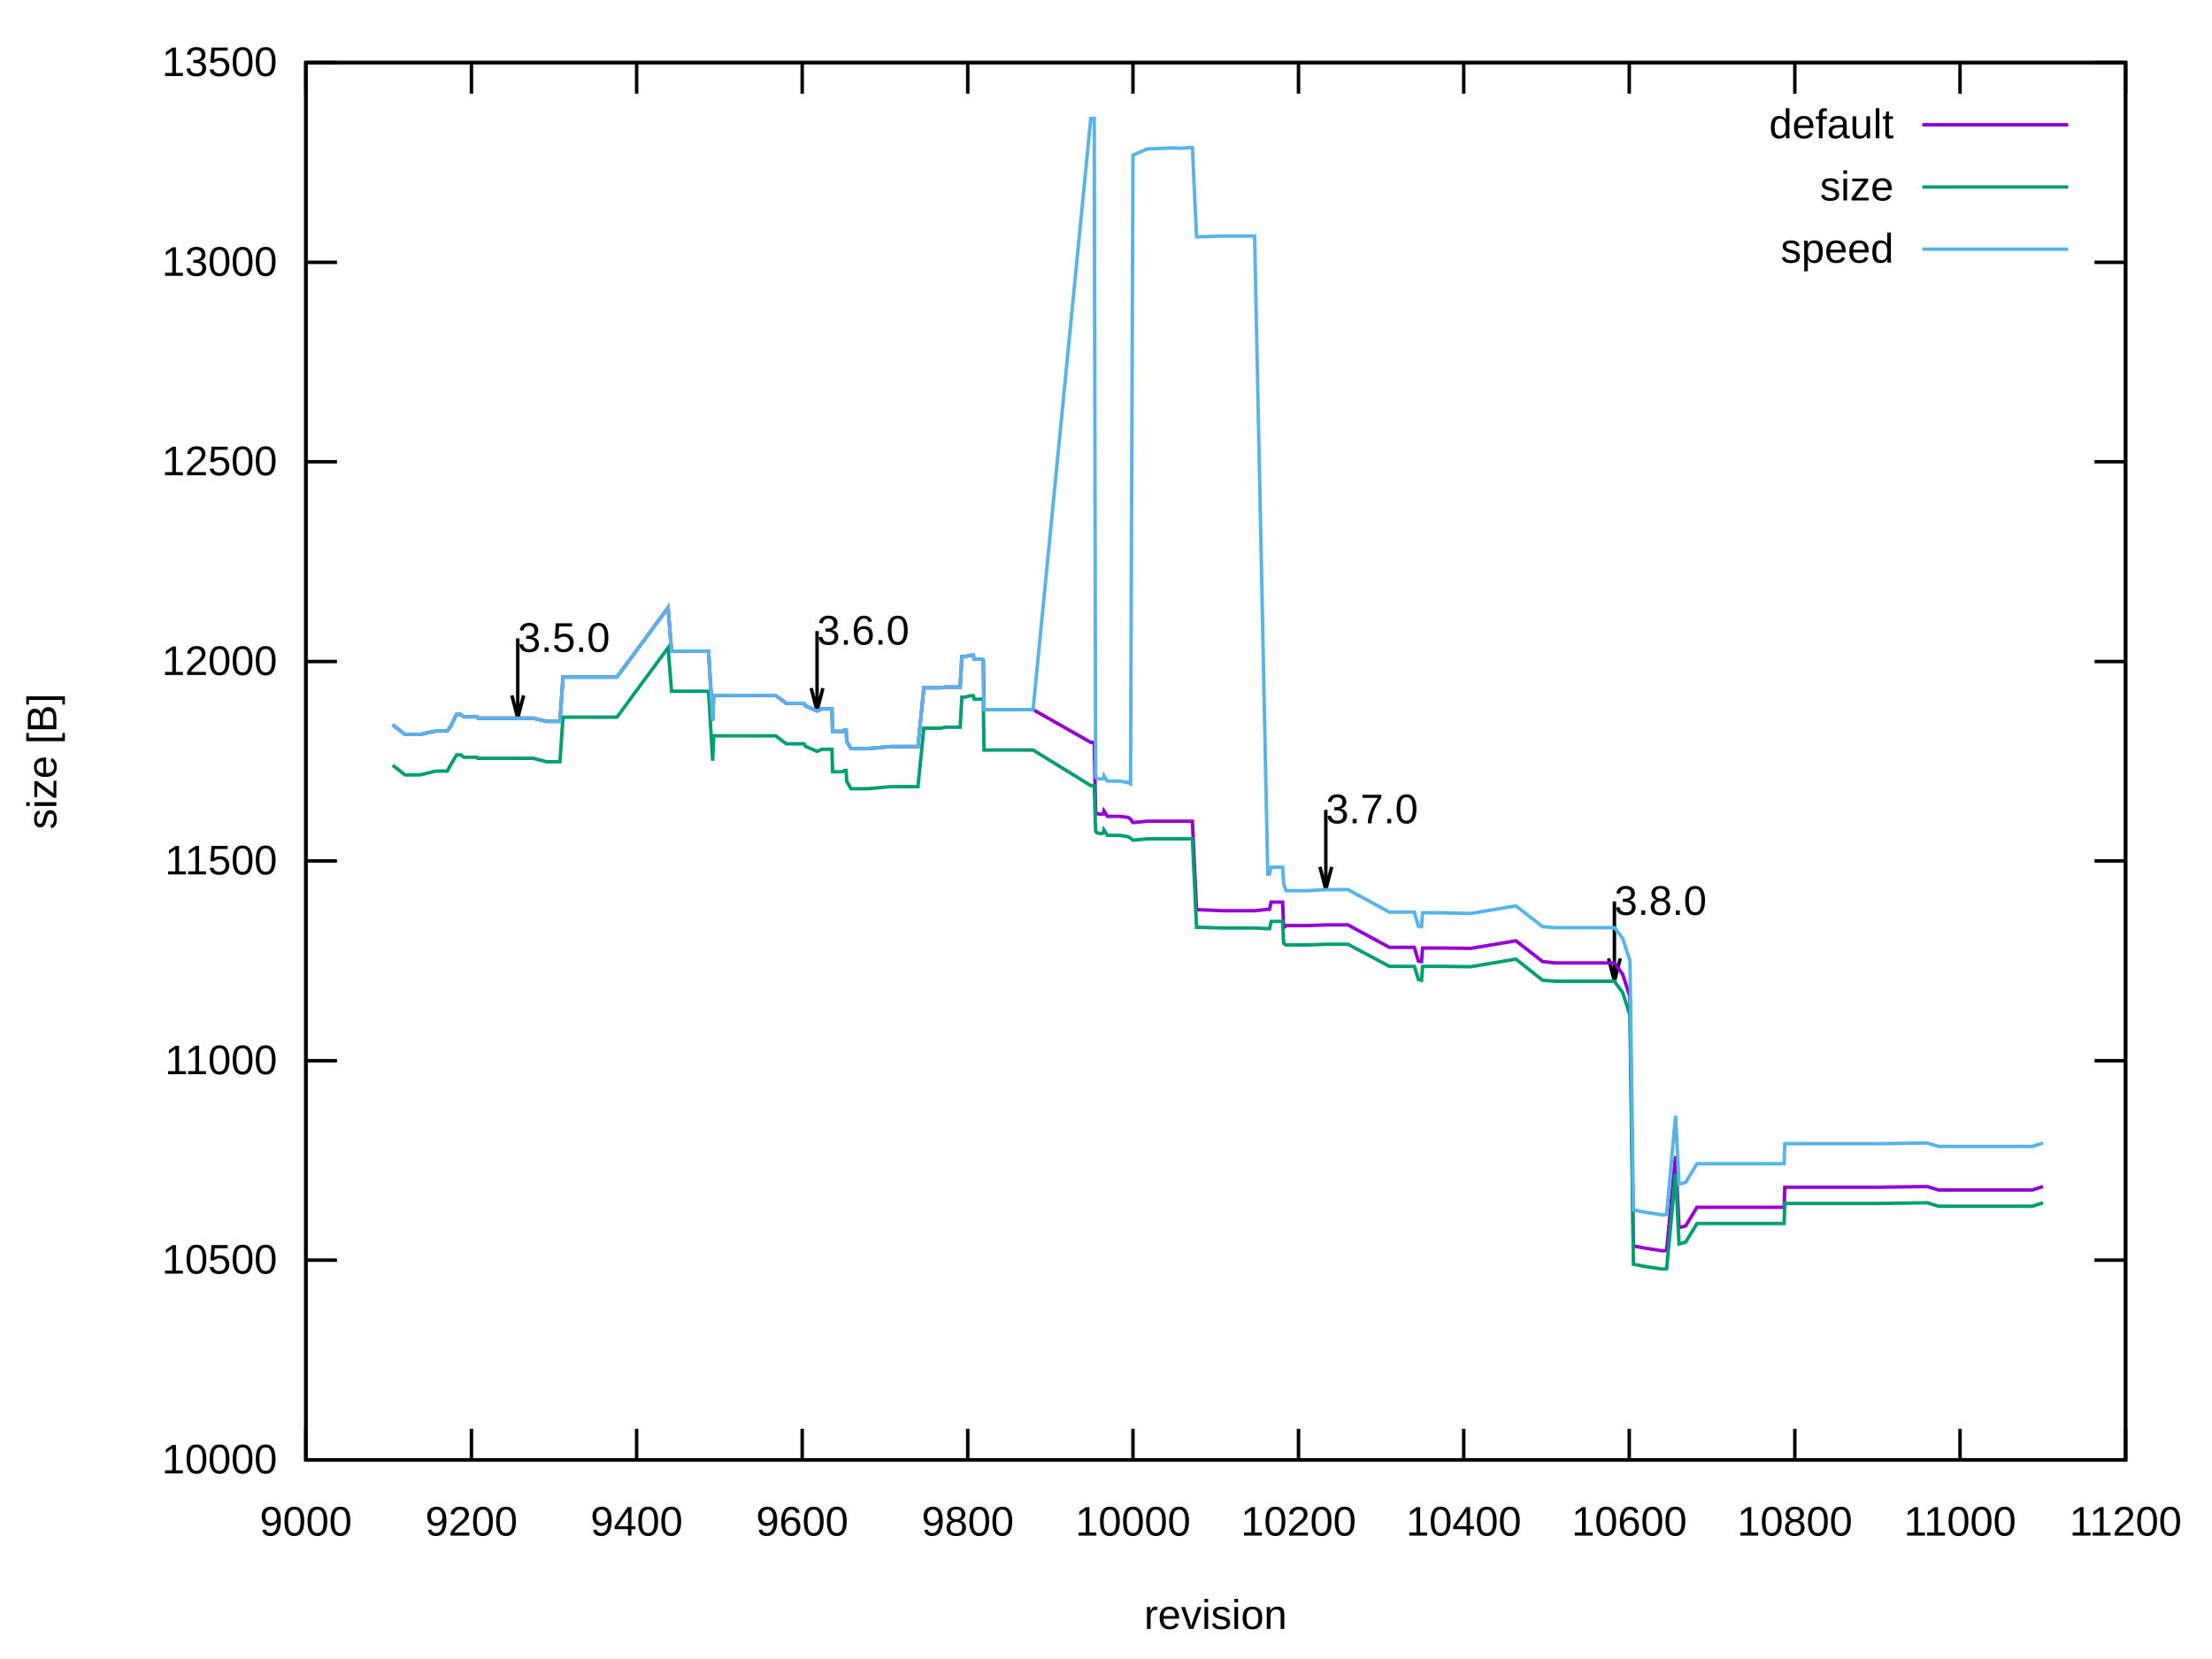
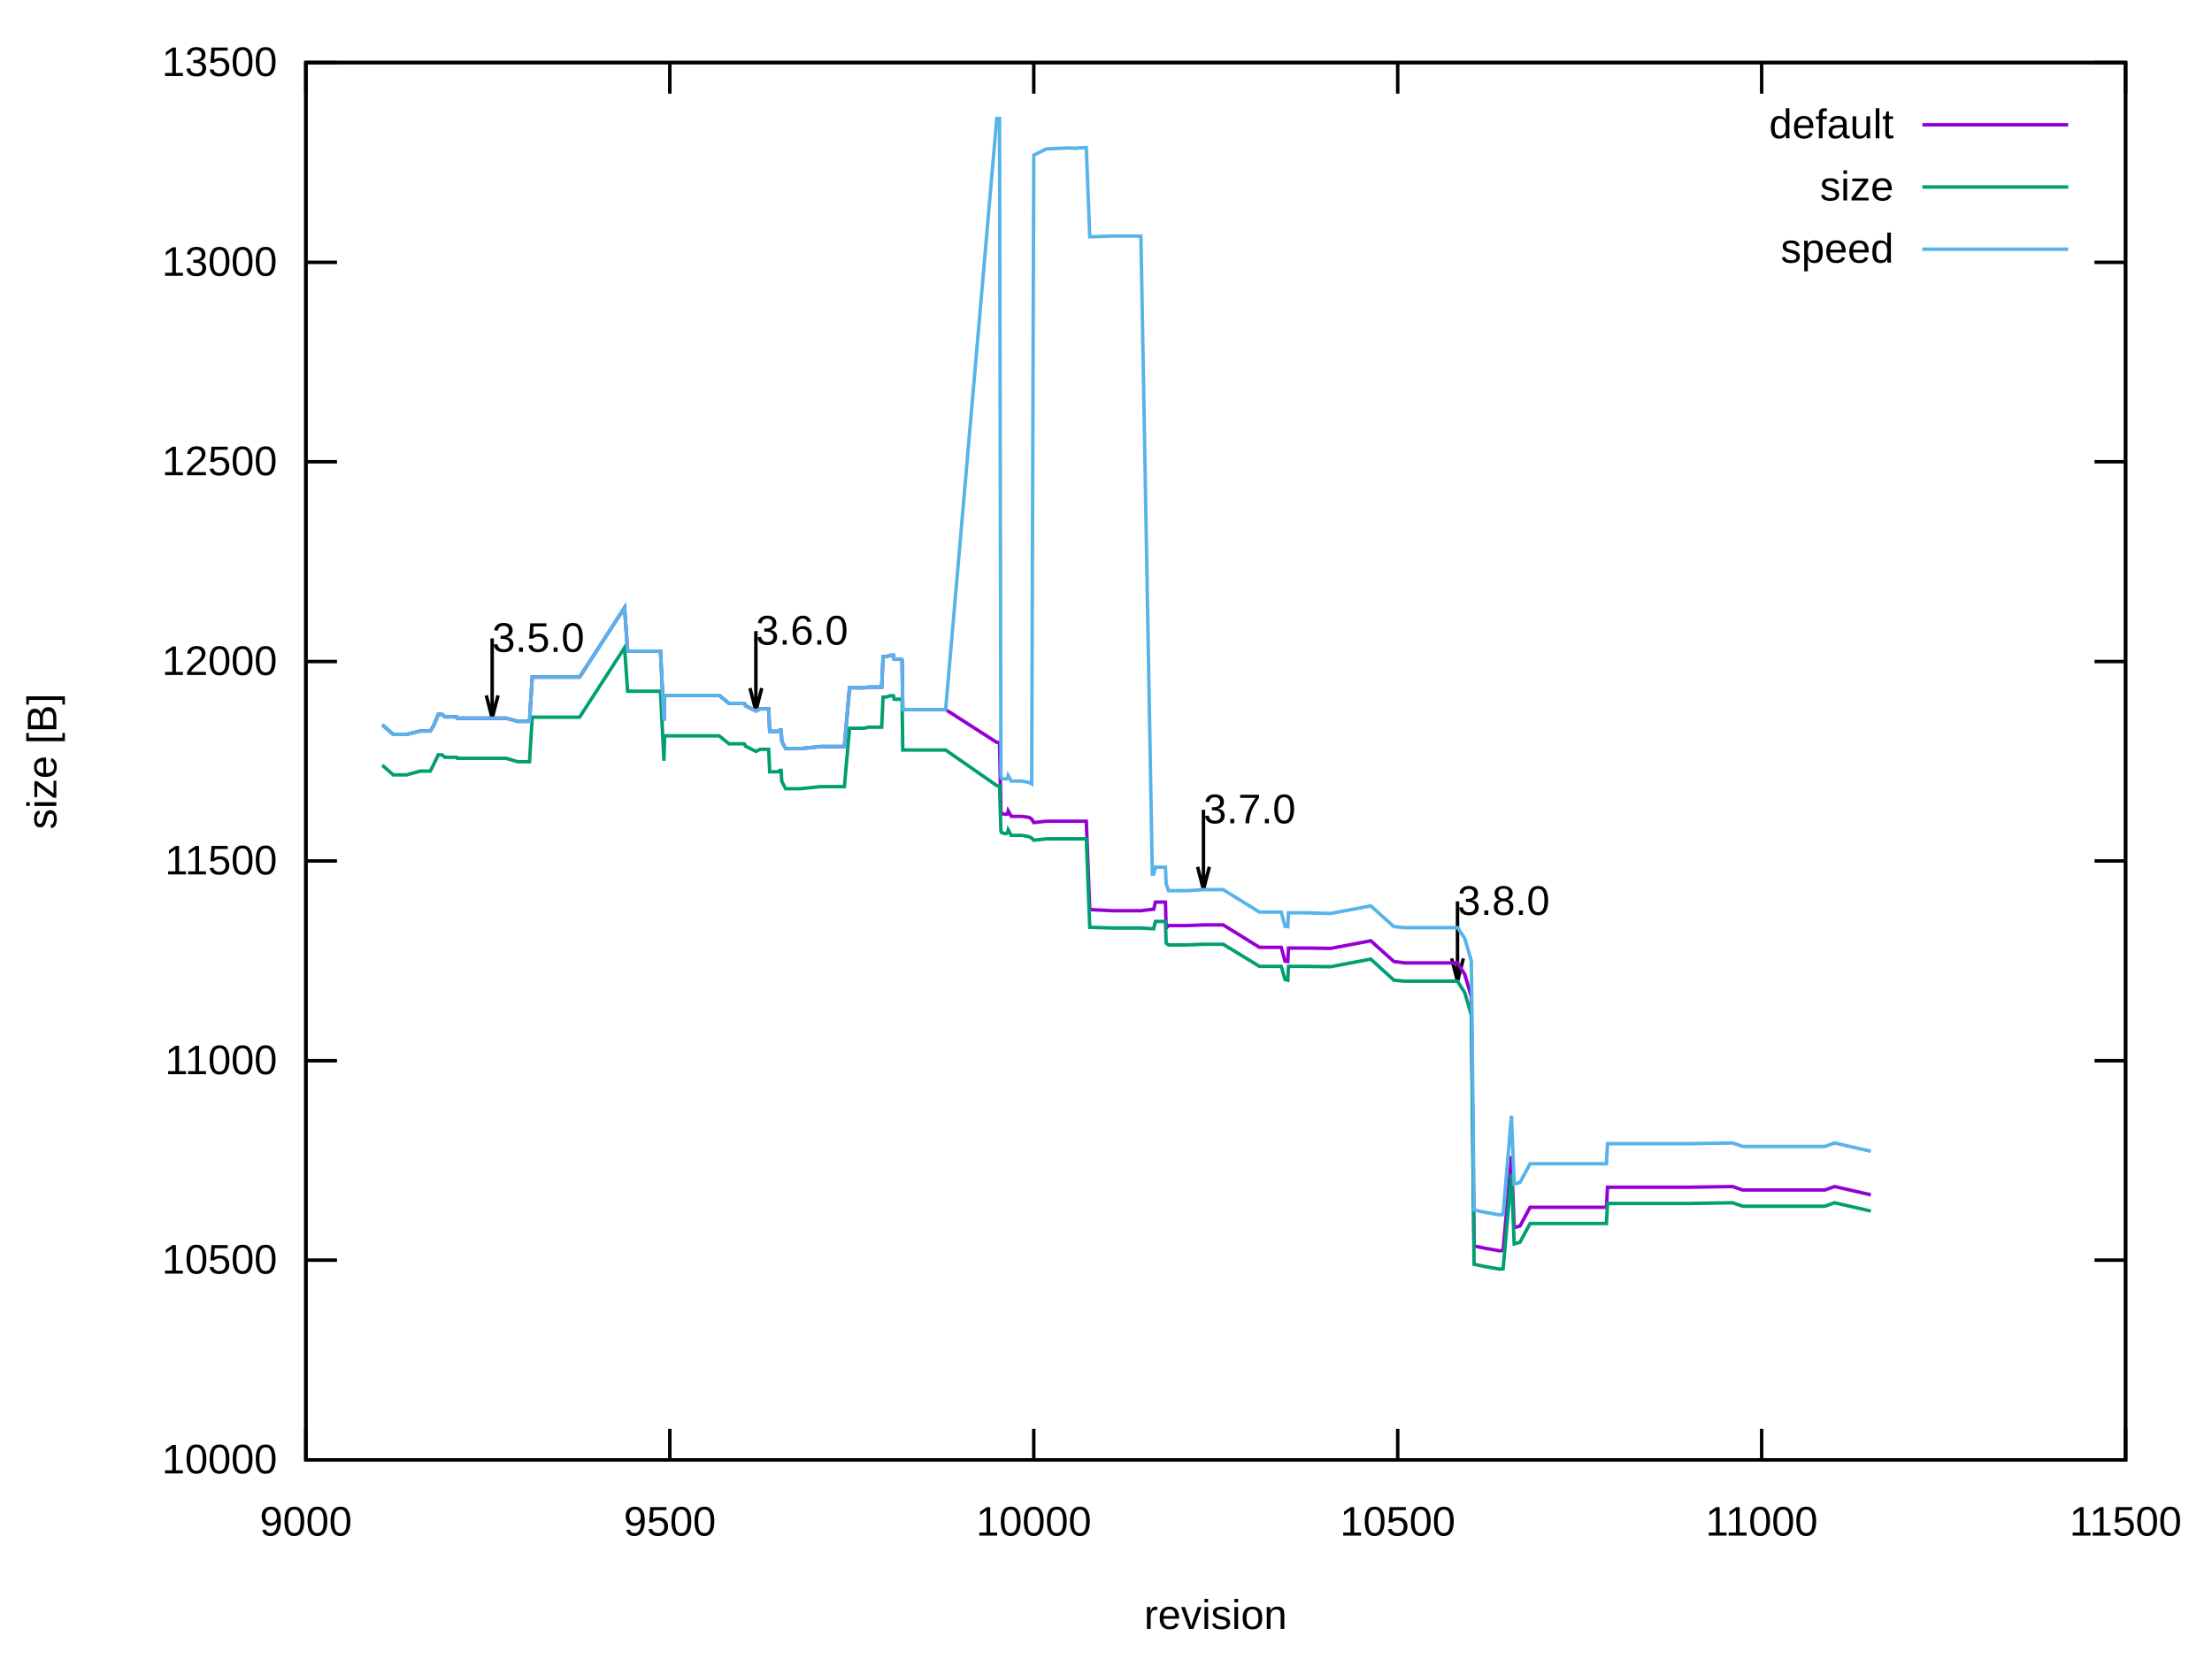
<svg xmlns="http://www.w3.org/2000/svg" xmlns:xlink="http://www.w3.org/1999/xlink" width="640" height="480" viewBox="0 0 640 480">
  <g id="gnuplot_canvas">
    <rect x="0" y="0" width="640" height="480" fill="none" />
    <defs>
      <circle id="gpDot" r="0.5" stroke-width="0.5" stroke="currentColor" />
      <path id="gpPt0" stroke-width="0.222" stroke="currentColor" d="M-1,0 h2 M0,-1 v2" />
      <path id="gpPt1" stroke-width="0.222" stroke="currentColor" d="M-1,-1 L1,1 M1,-1 L-1,1" />
      <path id="gpPt2" stroke-width="0.222" stroke="currentColor" d="M-1,0 L1,0 M0,-1 L0,1 M-1,-1 L1,1 M-1,1 L1,-1" />
      <rect id="gpPt3" stroke-width="0.222" stroke="currentColor" x="-1" y="-1" width="2" height="2" />
      <rect id="gpPt4" stroke-width="0.222" stroke="currentColor" fill="currentColor" x="-1" y="-1" width="2" height="2" />
      <circle id="gpPt5" stroke-width="0.222" stroke="currentColor" cx="0" cy="0" r="1" />
      <use xlink:href="#gpPt5" id="gpPt6" fill="currentColor" stroke="none" />
      <path id="gpPt7" stroke-width="0.222" stroke="currentColor" d="M0,-1.33 L-1.33,0.67 L1.33,0.67 z" />
      <use xlink:href="#gpPt7" id="gpPt8" fill="currentColor" stroke="none" />
      <use xlink:href="#gpPt7" id="gpPt9" stroke="currentColor" transform="rotate(180)" />
      <use xlink:href="#gpPt9" id="gpPt10" fill="currentColor" stroke="none" />
      <use xlink:href="#gpPt3" id="gpPt11" stroke="currentColor" transform="rotate(45)" />
      <use xlink:href="#gpPt11" id="gpPt12" fill="currentColor" stroke="none" />
      <path id="gpPt13" stroke-width="0.222" stroke="currentColor" d="M0,1.330 L1.265,0.411 L0.782,-1.067 L-0.782,-1.076 L-1.265,0.411 z" />
      <use xlink:href="#gpPt13" id="gpPt14" fill="currentColor" stroke="none" />
      <filter id="textbox" filterUnits="objectBoundingBox" x="0" y="0" height="1" width="1">
        <feFlood flood-color="white" flood-opacity="1" result="bgnd" />
        <feComposite in="SourceGraphic" in2="bgnd" operator="atop" />
      </filter>
      <filter id="greybox" filterUnits="objectBoundingBox" x="0" y="0" height="1" width="1">
        <feFlood flood-color="lightgrey" flood-opacity="1" result="grey" />
        <feComposite in="SourceGraphic" in2="grey" operator="atop" />
      </filter>
    </defs>
    <g fill="none" color="white" stroke="currentColor" stroke-width="1.00" stroke-linecap="butt" stroke-linejoin="miter">
</g>
    <g fill="none" color="black" stroke="currentColor" stroke-width="1.00" stroke-linecap="butt" stroke-linejoin="miter">
      <path stroke="black" d="M88.5,422.4 L97.5,422.4 M615.0,422.4 L606.0,422.4  " />
      <g transform="translate(80.2,426.3)" stroke="none" fill="black" font-family="Arial" font-size="12.00" text-anchor="end">
        <text>
          <tspan font-family="Arial"> 10000</tspan>
        </text>
      </g>
    </g>
    <g fill="none" color="black" stroke="currentColor" stroke-width="1.00" stroke-linecap="butt" stroke-linejoin="miter">
      <path stroke="black" d="M88.5,364.6 L97.5,364.6 M615.0,364.6 L606.0,364.6  " />
      <g transform="translate(80.2,368.5)" stroke="none" fill="black" font-family="Arial" font-size="12.00" text-anchor="end">
        <text>
          <tspan font-family="Arial"> 10500</tspan>
        </text>
      </g>
    </g>
    <g fill="none" color="black" stroke="currentColor" stroke-width="1.00" stroke-linecap="butt" stroke-linejoin="miter">
      <path stroke="black" d="M88.5,306.9 L97.5,306.9 M615.0,306.9 L606.0,306.9  " />
      <g transform="translate(80.2,310.8)" stroke="none" fill="black" font-family="Arial" font-size="12.00" text-anchor="end">
        <text>
          <tspan font-family="Arial"> 11000</tspan>
        </text>
      </g>
    </g>
    <g fill="none" color="black" stroke="currentColor" stroke-width="1.00" stroke-linecap="butt" stroke-linejoin="miter">
      <path stroke="black" d="M88.5,249.1 L97.5,249.1 M615.0,249.1 L606.0,249.1  " />
      <g transform="translate(80.2,253.0)" stroke="none" fill="black" font-family="Arial" font-size="12.00" text-anchor="end">
        <text>
          <tspan font-family="Arial"> 11500</tspan>
        </text>
      </g>
    </g>
    <g fill="none" color="black" stroke="currentColor" stroke-width="1.00" stroke-linecap="butt" stroke-linejoin="miter">
      <path stroke="black" d="M88.5,191.4 L97.5,191.4 M615.0,191.4 L606.0,191.4  " />
      <g transform="translate(80.2,195.3)" stroke="none" fill="black" font-family="Arial" font-size="12.00" text-anchor="end">
        <text>
          <tspan font-family="Arial"> 12000</tspan>
        </text>
      </g>
    </g>
    <g fill="none" color="black" stroke="currentColor" stroke-width="1.00" stroke-linecap="butt" stroke-linejoin="miter">
      <path stroke="black" d="M88.5,133.6 L97.5,133.6 M615.0,133.6 L606.0,133.6  " />
      <g transform="translate(80.2,137.5)" stroke="none" fill="black" font-family="Arial" font-size="12.00" text-anchor="end">
        <text>
          <tspan font-family="Arial"> 12500</tspan>
        </text>
      </g>
    </g>
    <g fill="none" color="black" stroke="currentColor" stroke-width="1.00" stroke-linecap="butt" stroke-linejoin="miter">
      <path stroke="black" d="M88.5,75.9 L97.5,75.9 M615.0,75.9 L606.0,75.9  " />
      <g transform="translate(80.2,79.8)" stroke="none" fill="black" font-family="Arial" font-size="12.00" text-anchor="end">
        <text>
          <tspan font-family="Arial"> 13000</tspan>
        </text>
      </g>
    </g>
    <g fill="none" color="black" stroke="currentColor" stroke-width="1.00" stroke-linecap="butt" stroke-linejoin="miter">
      <path stroke="black" d="M88.5,18.1 L97.5,18.1 M615.0,18.1 L606.0,18.1  " />
      <g transform="translate(80.2,22.0)" stroke="none" fill="black" font-family="Arial" font-size="12.00" text-anchor="end">
        <text>
          <tspan font-family="Arial"> 13500</tspan>
        </text>
      </g>
    </g>
    <g fill="none" color="black" stroke="currentColor" stroke-width="1.00" stroke-linecap="butt" stroke-linejoin="miter">
      <path stroke="black" d="M88.5,422.4 L88.5,413.4 M88.5,18.1 L88.5,27.1  " />
      <g transform="translate(88.5,444.3)" stroke="none" fill="black" font-family="Arial" font-size="12.00" text-anchor="middle">
        <text>
          <tspan font-family="Arial"> 9000</tspan>
        </text>
      </g>
    </g>
    <g fill="none" color="black" stroke="currentColor" stroke-width="1.00" stroke-linecap="butt" stroke-linejoin="miter">
-       <path stroke="black" d="M136.4,422.4 L136.4,413.4 M136.4,18.1 L136.4,27.1  " />
-       <g transform="translate(136.4,444.3)" stroke="none" fill="black" font-family="Arial" font-size="12.00" text-anchor="middle">
-         <text>
-           <tspan font-family="Arial"> 9200</tspan>
-         </text>
-       </g>
-     </g>
-     <g fill="none" color="black" stroke="currentColor" stroke-width="1.00" stroke-linecap="butt" stroke-linejoin="miter">
-       <path stroke="black" d="M184.2,422.4 L184.2,413.4 M184.2,18.1 L184.2,27.1  " />
-       <g transform="translate(184.2,444.3)" stroke="none" fill="black" font-family="Arial" font-size="12.00" text-anchor="middle">
-         <text>
-           <tspan font-family="Arial"> 9400</tspan>
-         </text>
-       </g>
-     </g>
-     <g fill="none" color="black" stroke="currentColor" stroke-width="1.00" stroke-linecap="butt" stroke-linejoin="miter">
-       <path stroke="black" d="M232.1,422.4 L232.1,413.4 M232.1,18.1 L232.1,27.1  " />
-       <g transform="translate(232.1,444.3)" stroke="none" fill="black" font-family="Arial" font-size="12.00" text-anchor="middle">
-         <text>
-           <tspan font-family="Arial"> 9600</tspan>
-         </text>
-       </g>
-     </g>
-     <g fill="none" color="black" stroke="currentColor" stroke-width="1.00" stroke-linecap="butt" stroke-linejoin="miter">
-       <path stroke="black" d="M280.0,422.4 L280.0,413.4 M280.0,18.1 L280.0,27.1  " />
-       <g transform="translate(280.0,444.3)" stroke="none" fill="black" font-family="Arial" font-size="12.00" text-anchor="middle">
-         <text>
-           <tspan font-family="Arial"> 9800</tspan>
-         </text>
-       </g>
-     </g>
-     <g fill="none" color="black" stroke="currentColor" stroke-width="1.00" stroke-linecap="butt" stroke-linejoin="miter">
-       <path stroke="black" d="M327.8,422.4 L327.8,413.4 M327.8,18.1 L327.8,27.1  " />
-       <g transform="translate(327.8,444.3)" stroke="none" fill="black" font-family="Arial" font-size="12.00" text-anchor="middle">
+       <path stroke="black" d="M193.8,422.4 L193.8,413.4 M193.8,18.1 L193.8,27.1  " />
+       <g transform="translate(193.8,444.3)" stroke="none" fill="black" font-family="Arial" font-size="12.00" text-anchor="middle">
+         <text>
+           <tspan font-family="Arial"> 9500</tspan>
+         </text>
+       </g>
+     </g>
+     <g fill="none" color="black" stroke="currentColor" stroke-width="1.00" stroke-linecap="butt" stroke-linejoin="miter">
+       <path stroke="black" d="M299.1,422.4 L299.1,413.4 M299.1,18.1 L299.1,27.1  " />
+       <g transform="translate(299.1,444.3)" stroke="none" fill="black" font-family="Arial" font-size="12.00" text-anchor="middle">
        <text>
          <tspan font-family="Arial"> 10000</tspan>
        </text>
      </g>
    </g>
    <g fill="none" color="black" stroke="currentColor" stroke-width="1.00" stroke-linecap="butt" stroke-linejoin="miter">
-       <path stroke="black" d="M375.7,422.4 L375.7,413.4 M375.7,18.1 L375.7,27.1  " />
-       <g transform="translate(375.7,444.3)" stroke="none" fill="black" font-family="Arial" font-size="12.00" text-anchor="middle">
-         <text>
-           <tspan font-family="Arial"> 10200</tspan>
-         </text>
-       </g>
-     </g>
-     <g fill="none" color="black" stroke="currentColor" stroke-width="1.00" stroke-linecap="butt" stroke-linejoin="miter">
-       <path stroke="black" d="M423.5,422.4 L423.5,413.4 M423.5,18.1 L423.5,27.1  " />
-       <g transform="translate(423.5,444.3)" stroke="none" fill="black" font-family="Arial" font-size="12.00" text-anchor="middle">
-         <text>
-           <tspan font-family="Arial"> 10400</tspan>
-         </text>
-       </g>
-     </g>
-     <g fill="none" color="black" stroke="currentColor" stroke-width="1.00" stroke-linecap="butt" stroke-linejoin="miter">
-       <path stroke="black" d="M471.4,422.4 L471.4,413.4 M471.4,18.1 L471.4,27.1  " />
-       <g transform="translate(471.4,444.3)" stroke="none" fill="black" font-family="Arial" font-size="12.00" text-anchor="middle">
-         <text>
-           <tspan font-family="Arial"> 10600</tspan>
-         </text>
-       </g>
-     </g>
-     <g fill="none" color="black" stroke="currentColor" stroke-width="1.00" stroke-linecap="butt" stroke-linejoin="miter">
-       <path stroke="black" d="M519.3,422.4 L519.3,413.4 M519.3,18.1 L519.3,27.1  " />
-       <g transform="translate(519.3,444.3)" stroke="none" fill="black" font-family="Arial" font-size="12.00" text-anchor="middle">
-         <text>
-           <tspan font-family="Arial"> 10800</tspan>
-         </text>
-       </g>
-     </g>
-     <g fill="none" color="black" stroke="currentColor" stroke-width="1.00" stroke-linecap="butt" stroke-linejoin="miter">
-       <path stroke="black" d="M567.1,422.4 L567.1,413.4 M567.1,18.1 L567.1,27.1  " />
-       <g transform="translate(567.1,444.3)" stroke="none" fill="black" font-family="Arial" font-size="12.00" text-anchor="middle">
+       <path stroke="black" d="M404.4,422.4 L404.4,413.4 M404.4,18.1 L404.4,27.1  " />
+       <g transform="translate(404.4,444.3)" stroke="none" fill="black" font-family="Arial" font-size="12.00" text-anchor="middle">
+         <text>
+           <tspan font-family="Arial"> 10500</tspan>
+         </text>
+       </g>
+     </g>
+     <g fill="none" color="black" stroke="currentColor" stroke-width="1.00" stroke-linecap="butt" stroke-linejoin="miter">
+       <path stroke="black" d="M509.7,422.4 L509.7,413.4 M509.7,18.1 L509.7,27.1  " />
+       <g transform="translate(509.7,444.3)" stroke="none" fill="black" font-family="Arial" font-size="12.00" text-anchor="middle">
        <text>
          <tspan font-family="Arial"> 11000</tspan>
        </text>
      </g>
    </g>
    <g fill="none" color="black" stroke="currentColor" stroke-width="1.00" stroke-linecap="butt" stroke-linejoin="miter">
      <path stroke="black" d="M615.0,422.4 L615.0,413.4 M615.0,18.1 L615.0,27.1  " />
      <g transform="translate(615.0,444.3)" stroke="none" fill="black" font-family="Arial" font-size="12.00" text-anchor="middle">
        <text>
-           <tspan font-family="Arial"> 11200</tspan>
+           <tspan font-family="Arial"> 11500</tspan>
        </text>
      </g>
    </g>
    <g fill="none" color="black" stroke="currentColor" stroke-width="1.00" stroke-linecap="butt" stroke-linejoin="miter">
</g>
    <g fill="none" color="black" stroke="currentColor" stroke-width="1.00" stroke-linecap="butt" stroke-linejoin="miter">
      <path stroke="black" d="M88.5,18.1 L88.5,422.4 L615.0,422.4 L615.0,18.1 L88.5,18.1 Z  " />
-       <g transform="translate(149.8,188.6)" stroke="none" fill="black" font-family="Arial" font-size="12.00" text-anchor="start">
+       <g transform="translate(142.4,188.6)" stroke="none" fill="black" font-family="Arial" font-size="12.00" text-anchor="start">
        <text>
          <tspan font-family="Arial">3.5.0</tspan>
        </text>
      </g>
-       <g transform="translate(236.4,186.5)" stroke="none" fill="black" font-family="Arial" font-size="12.00" text-anchor="start">
+       <g transform="translate(218.7,186.5)" stroke="none" fill="black" font-family="Arial" font-size="12.00" text-anchor="start">
        <text>
          <tspan font-family="Arial">3.6.0</tspan>
        </text>
      </g>
-       <g transform="translate(383.6,238.2)" stroke="none" fill="black" font-family="Arial" font-size="12.00" text-anchor="start">
+       <g transform="translate(348.2,238.2)" stroke="none" fill="black" font-family="Arial" font-size="12.00" text-anchor="start">
        <text>
          <tspan font-family="Arial">3.7.0</tspan>
        </text>
      </g>
-       <g transform="translate(467.1,264.7)" stroke="none" fill="black" font-family="Arial" font-size="12.00" text-anchor="start">
+       <g transform="translate(421.7,264.7)" stroke="none" fill="black" font-family="Arial" font-size="12.00" text-anchor="start">
        <text>
          <tspan font-family="Arial">3.8.0</tspan>
        </text>
      </g>
-       <path stroke="black" d="M148.1,201.2 L149.8,207.8 L151.5,201.2 M149.8,184.7 L149.8,207.8 M234.7,199.1 L236.4,205.7 L238.1,199.1   M236.4,182.6 L236.4,205.7 M381.9,250.8 L383.6,257.4 L385.3,250.8 M383.6,234.3 L383.6,257.4 M465.4,277.3   L467.1,283.9 L468.8,277.3 M467.1,260.8 L467.1,283.9  " />
+       <path stroke="black" d="M140.7,201.2 L142.4,207.8 L144.1,201.2 M142.4,184.7 L142.4,207.8 M217.0,199.1 L218.7,205.7 L220.4,199.1   M218.7,182.6 L218.7,205.7 M346.5,250.8 L348.2,257.4 L349.9,250.8 M348.2,234.3 L348.2,257.4 M420.0,277.3   L421.7,283.9 L423.4,277.3 M421.7,260.8 L421.7,283.9  " />
    </g>
    <g fill="none" color="black" stroke="currentColor" stroke-width="1.00" stroke-linecap="butt" stroke-linejoin="miter">
      <g transform="translate(16.3,220.3) rotate(270)" stroke="none" fill="black" font-family="Arial" font-size="12.00" text-anchor="middle">
        <text>
          <tspan font-family="Arial">size [B]</tspan>
        </text>
      </g>
    </g>
    <g fill="none" color="black" stroke="currentColor" stroke-width="1.00" stroke-linecap="butt" stroke-linejoin="miter">
      <g transform="translate(351.7,471.3)" stroke="none" fill="black" font-family="Arial" font-size="12.00" text-anchor="middle">
        <text>
          <tspan font-family="Arial">revision</tspan>
        </text>
      </g>
    </g>
    <g fill="none" color="black" stroke="currentColor" stroke-width="1.00" stroke-linecap="butt" stroke-linejoin="miter">
</g>
    <g id="gnuplot_plot_1">
      <g fill="none" color="black" stroke="currentColor" stroke-width="1.00" stroke-linecap="butt" stroke-linejoin="miter">
        <g transform="translate(547.9,40.0)" stroke="none" fill="black" font-family="Arial" font-size="12.00" text-anchor="end">
          <text>
            <tspan font-family="Arial">default</tspan>
          </text>
        </g>
      </g>
      <g fill="none" color="black" stroke="currentColor" stroke-width="1.00" stroke-linecap="butt" stroke-linejoin="miter">
-         <path stroke="rgb(148,   0, 211)" d="M556.2,36.1 L598.4,36.1 M113.6,209.7 L117.2,212.5 L118.2,212.5 L118.9,212.5 L121.5,212.5 L126.1,211.5   L129.4,211.5 L130.4,210.1 L132.1,206.7 L133.3,206.7 L134.2,207.4 L134.7,207.4 L138.0,207.4 L138.3,207.8   L140.7,207.8 L144.3,207.8 L149.8,207.8 L154.3,207.8 L158.1,208.7 L162.0,208.7 L162.9,195.9 L164.8,195.9   L173.2,195.9 L178.5,195.9 L193.3,175.8 L194.3,188.4 L195.0,188.4 L196.7,188.4 L198.8,188.4 L202.9,188.4   L205.0,188.4 L206.2,208.5 L206.5,201.2 L207.7,201.2 L213.2,201.2 L217.7,201.2 L220.1,201.2 L224.4,201.2   L227.5,203.5 L229.5,203.5 L231.1,203.5 L232.3,203.5 L232.6,203.5 L232.8,203.7 L233.0,204.2 L236.4,205.7   L237.8,205.1 L239.7,205.1 L240.5,205.1 L240.7,205.1 L240.9,211.6 L241.2,211.6 L241.7,211.6 L242.9,211.6   L243.1,211.6 L243.8,211.6 L244.3,211.2 L244.8,211.2 L245.0,214.5 L246.2,216.6 L246.9,216.6 L247.4,216.6   L247.6,216.6 L247.9,216.6 L251.0,216.6 L257.7,216.0 L263.2,216.0 L265.6,216.0 L267.3,199.0 L268.2,199.0   L270.6,199.0 L271.3,199.0 L271.6,199.0 L271.8,199.0 L272.1,199.0 L273.5,198.8 L276.1,198.8 L277.6,198.8   L277.8,198.8 L278.3,190.0 L279.2,190.0 L280.7,189.6 L281.6,189.6 L281.9,190.7 L283.5,190.7 L284.3,190.7   L284.5,191.0 L284.7,205.3 L287.1,205.3 L287.6,205.3 L288.6,205.3 L298.9,205.3 L315.6,214.8 L316.6,214.8   L317.0,234.9 L317.3,235.4 L318.5,235.6 L318.7,235.6 L319.2,235.5 L319.4,234.6 L320.4,236.2 L322.1,236.2   L324.0,236.2 L326.4,236.5 L327.1,237.0 L327.8,238.0 L331.9,237.6 L339.3,237.6 L341.7,237.6 L344.3,237.6   L345.0,237.6 L346.2,263.2 L347.0,263.2 L353.7,263.5 L357.5,263.5 L363.0,263.5 L366.8,263.1 L367.3,263.1   L367.8,261.0 L369.5,261.0 L371.1,261.0 L371.4,268.5 L372.1,267.8 L373.8,267.8 L377.8,267.8 L378.3,267.8   L383.6,267.6 L384.5,267.6 L385.3,267.6 L390.0,267.6 L402.0,274.1 L403.0,274.1 L409.2,274.1 L410.4,278.1   L411.3,278.2 L411.6,274.3 L415.4,274.3 L415.6,274.3 L417.3,274.3 L425.5,274.4 L438.6,272.2 L446.3,278.2   L449.9,278.6 L457.1,278.6 L461.4,278.6 L467.1,278.6 L469.5,281.9 L471.6,288.4 L472.6,360.5 L476.4,361.2   L481.0,361.9 L482.2,361.8 L484.8,334.5 L485.8,355.2 L487.7,354.7 L491.0,349.3 L513.3,349.3 L515.0,349.3   L515.9,349.3 L516.2,349.3 L516.4,343.5 L516.9,343.5 L519.3,343.5 L543.2,343.5 L557.6,343.3 L560.9,344.3   L588.0,344.3 L591.1,343.3  " />
+         <path stroke="rgb(148,   0, 211)" d="M556.2,36.1 L598.4,36.1 M110.6,209.7 L113.8,212.5 L114.6,212.5 L115.2,212.5 L117.6,212.5 L121.6,211.5   L124.5,211.5 L125.4,210.1 L126.8,206.7 L127.9,206.7 L128.7,207.4 L129.1,207.4 L132.1,207.4 L132.3,207.8   L134.4,207.8 L137.6,207.8 L142.4,207.8 L146.4,207.8 L149.8,208.7 L153.2,208.7 L154.0,195.9 L155.7,195.9   L163.1,195.9 L167.7,195.9 L180.7,175.8 L181.6,188.4 L182.2,188.4 L183.7,188.4 L185.6,188.4 L189.2,188.4   L191.1,188.4 L192.1,208.5 L192.3,201.2 L193.4,201.2 L198.2,201.2 L202.2,201.2 L204.3,201.2 L208.1,201.2   L210.9,203.5 L212.5,203.5 L214.0,203.5 L215.1,203.5 L215.3,203.5 L215.5,203.7 L215.7,204.2 L218.7,205.7   L219.9,205.1 L221.6,205.1 L222.2,205.1 L222.4,205.1 L222.7,211.6 L222.9,211.6 L223.3,211.6 L224.3,211.6   L224.5,211.6 L225.2,211.6 L225.6,211.2 L226.0,211.2 L226.2,214.5 L227.3,216.6 L227.9,216.6 L228.3,216.6   L228.5,216.6 L228.8,216.6 L231.5,216.6 L237.4,216.0 L242.2,216.0 L244.3,216.0 L245.8,199.0 L246.7,199.0   L248.8,199.0 L249.4,199.0 L249.6,199.0 L249.8,199.0 L250.0,199.0 L251.3,198.8 L253.6,198.8 L254.9,198.8   L255.1,198.8 L255.5,190.0 L256.3,190.0 L257.6,189.6 L258.5,189.6 L258.7,190.7 L260.1,190.7 L260.8,190.7   L261.0,191.0 L261.2,205.3 L263.3,205.3 L263.7,205.3 L264.6,205.3 L273.6,205.3 L288.4,214.8 L289.2,214.8   L289.6,234.9 L289.8,235.4 L290.9,235.6 L291.1,235.6 L291.5,235.5 L291.7,234.6 L292.6,236.2 L294.0,236.2   L295.7,236.2 L297.8,236.5 L298.5,237.0 L299.1,238.0 L302.7,237.6 L309.2,237.6 L311.3,237.6 L313.6,237.6   L314.3,237.6 L315.3,263.2 L315.9,263.2 L321.8,263.5 L325.2,263.5 L330.1,263.5 L333.4,263.1 L333.8,263.1   L334.3,261.0 L335.7,261.0 L337.2,261.0 L337.4,268.5 L338.1,267.8 L339.5,267.8 L343.1,267.8 L343.5,267.8   L348.2,267.6 L349.0,267.6 L349.6,267.6 L353.9,267.6 L364.4,274.1 L365.2,274.1 L370.7,274.1 L371.8,278.1   L372.6,278.2 L372.8,274.3 L376.2,274.3 L376.4,274.3 L377.9,274.3 L385.0,274.4 L396.6,272.2 L403.3,278.2   L406.5,278.6 L412.8,278.6 L416.6,278.6 L421.7,278.6 L423.8,281.9 L425.7,288.4 L426.5,360.5 L429.9,361.2   L433.9,361.9 L434.9,361.8 L437.3,334.5 L438.1,355.2 L439.8,354.7 L442.7,349.3 L462.3,349.3 L463.8,349.3   L464.6,349.3 L464.8,349.3 L465.1,343.5 L465.5,343.5 L467.6,343.5 L488.6,343.5 L501.3,343.3 L504.2,344.3   L528.0,344.3 L530.8,343.3 L541.3,345.7  " />
      </g>
    </g>
    <g id="gnuplot_plot_2">
      <g fill="none" color="black" stroke="currentColor" stroke-width="1.00" stroke-linecap="butt" stroke-linejoin="miter">
        <g transform="translate(547.9,58.0)" stroke="none" fill="black" font-family="Arial" font-size="12.00" text-anchor="end">
          <text>
            <tspan font-family="Arial">size</tspan>
          </text>
        </g>
      </g>
      <g fill="none" color="black" stroke="currentColor" stroke-width="1.00" stroke-linecap="butt" stroke-linejoin="miter">
-         <path stroke="rgb(  0, 158, 115)" d="M556.2,54.1 L598.4,54.1 M113.6,221.4 L117.2,224.2 L118.2,224.2 L118.9,224.2 L121.5,224.2 L126.1,223.1   L129.4,223.1 L130.4,221.3 L132.1,218.4 L133.3,218.4 L134.2,219.1 L134.7,219.1 L138.0,219.1 L138.3,219.4   L140.7,219.4 L144.3,219.4 L149.8,219.4 L154.3,219.4 L158.1,220.4 L162.0,220.4 L162.9,207.5 L164.8,207.5   L173.2,207.5 L178.5,207.5 L193.3,187.4 L194.3,200.0 L195.0,200.0 L196.7,200.0 L198.8,200.0 L202.9,200.0   L205.0,200.0 L206.2,220.1 L206.5,212.9 L207.7,212.9 L213.2,212.9 L217.7,212.9 L220.1,212.9 L224.4,212.9   L227.5,215.2 L229.5,215.2 L231.1,215.2 L232.3,215.2 L232.6,215.2 L232.8,215.4 L233.0,215.9 L236.4,217.4   L237.8,216.8 L239.7,216.8 L240.5,216.8 L240.7,216.8 L240.9,223.3 L241.2,223.3 L241.7,223.3 L242.9,223.3   L243.1,223.3 L243.8,223.3 L244.3,222.9 L244.8,222.9 L245.0,226.1 L246.2,228.2 L246.9,228.2 L247.4,228.2   L247.6,228.2 L247.9,228.2 L251.0,228.2 L257.7,227.6 L263.2,227.6 L265.6,227.6 L267.3,210.7 L268.2,210.7   L270.6,210.7 L271.3,210.7 L271.6,210.7 L271.8,210.7 L272.1,210.7 L273.5,210.4 L276.1,210.4 L277.6,210.4   L277.8,210.4 L278.3,201.7 L279.2,201.7 L280.7,201.3 L281.6,201.3 L281.9,202.3 L283.5,202.3 L284.3,202.3   L284.5,202.7 L284.7,217.0 L287.1,217.0 L287.6,217.0 L288.6,217.0 L298.9,217.0 L315.6,227.3 L316.6,227.3   L317.0,240.5 L317.3,240.9 L318.5,241.2 L318.7,241.2 L319.2,241.0 L319.4,240.1 L320.4,241.7 L322.1,241.7   L324.0,241.7 L326.4,242.1 L327.1,242.5 L327.8,243.1 L331.9,242.7 L339.3,242.7 L341.7,242.7 L344.3,242.7   L345.0,242.7 L346.2,268.3 L347.0,268.3 L353.7,268.5 L357.5,268.5 L363.0,268.5 L366.8,268.7 L367.3,268.7   L367.8,266.6 L369.5,266.6 L371.1,266.6 L371.4,272.9 L372.1,273.4 L373.8,273.4 L377.8,273.4 L378.3,273.4   L383.6,273.2 L384.5,273.2 L385.3,273.2 L390.0,273.2 L402.0,279.6 L403.0,279.6 L409.2,279.6 L410.4,283.4   L411.3,283.6 L411.6,279.6 L415.4,279.6 L415.6,279.6 L417.3,279.6 L425.5,279.7 L438.6,277.5 L446.3,283.6   L449.9,283.9 L457.1,283.9 L461.4,283.9 L467.1,283.9 L469.5,287.2 L471.6,293.7 L472.6,365.8 L476.4,366.5   L481.0,367.2 L482.2,367.1 L484.8,339.7 L485.8,359.9 L487.7,359.4 L491.0,354.0 L513.3,354.0 L515.0,354.0   L515.9,354.0 L516.2,354.0 L516.4,348.2 L516.9,348.2 L519.3,348.2 L543.2,348.2 L557.6,348.0 L560.9,349.0   L588.0,349.0 L591.1,348.0  " />
+         <path stroke="rgb(  0, 158, 115)" d="M556.2,54.1 L598.4,54.1 M110.6,221.4 L113.8,224.2 L114.6,224.2 L115.2,224.2 L117.6,224.2 L121.6,223.1   L124.5,223.1 L125.4,221.3 L126.8,218.4 L127.9,218.4 L128.7,219.1 L129.1,219.1 L132.1,219.1 L132.3,219.4   L134.4,219.4 L137.6,219.4 L142.4,219.4 L146.4,219.4 L149.8,220.4 L153.2,220.4 L154.0,207.5 L155.7,207.5   L163.1,207.5 L167.7,207.5 L180.7,187.4 L181.6,200.0 L182.2,200.0 L183.7,200.0 L185.6,200.0 L189.2,200.0   L191.1,200.0 L192.1,220.1 L192.3,212.9 L193.4,212.9 L198.2,212.9 L202.2,212.9 L204.3,212.9 L208.1,212.9   L210.9,215.2 L212.5,215.2 L214.0,215.2 L215.1,215.2 L215.3,215.2 L215.5,215.4 L215.7,215.9 L218.7,217.4   L219.9,216.8 L221.6,216.8 L222.2,216.8 L222.4,216.8 L222.7,223.3 L222.9,223.3 L223.3,223.3 L224.3,223.3   L224.5,223.3 L225.2,223.3 L225.6,222.9 L226.0,222.9 L226.2,226.1 L227.3,228.2 L227.9,228.2 L228.3,228.2   L228.5,228.2 L228.8,228.2 L231.5,228.2 L237.4,227.6 L242.2,227.6 L244.3,227.6 L245.8,210.7 L246.7,210.7   L248.8,210.7 L249.4,210.7 L249.6,210.7 L249.8,210.7 L250.0,210.7 L251.3,210.4 L253.6,210.4 L254.9,210.4   L255.1,210.4 L255.5,201.7 L256.3,201.7 L257.6,201.3 L258.5,201.3 L258.7,202.3 L260.1,202.3 L260.8,202.3   L261.0,202.7 L261.2,217.0 L263.3,217.0 L263.7,217.0 L264.6,217.0 L273.6,217.0 L288.4,227.3 L289.2,227.3   L289.6,240.5 L289.8,240.9 L290.9,241.2 L291.1,241.2 L291.5,241.0 L291.7,240.1 L292.6,241.7 L294.0,241.7   L295.7,241.7 L297.8,242.1 L298.5,242.5 L299.1,243.1 L302.7,242.7 L309.2,242.7 L311.3,242.7 L313.6,242.7   L314.3,242.7 L315.3,268.3 L315.9,268.3 L321.8,268.5 L325.2,268.5 L330.1,268.5 L333.4,268.7 L333.8,268.7   L334.3,266.6 L335.7,266.6 L337.2,266.6 L337.4,272.9 L338.1,273.4 L339.5,273.4 L343.1,273.4 L343.5,273.4   L348.2,273.2 L349.0,273.2 L349.6,273.2 L353.9,273.2 L364.4,279.6 L365.2,279.6 L370.7,279.6 L371.8,283.4   L372.6,283.6 L372.8,279.6 L376.2,279.6 L376.4,279.6 L377.9,279.6 L385.0,279.7 L396.6,277.5 L403.3,283.6   L406.5,283.9 L412.8,283.9 L416.6,283.9 L421.7,283.9 L423.8,287.2 L425.7,293.7 L426.5,365.8 L429.9,366.5   L433.9,367.2 L434.9,367.1 L437.3,339.7 L438.1,359.9 L439.8,359.4 L442.7,354.0 L462.3,354.0 L463.8,354.0   L464.6,354.0 L464.8,354.0 L465.1,348.2 L465.5,348.2 L467.6,348.2 L488.6,348.2 L501.3,348.0 L504.2,349.0   L528.0,349.0 L530.8,348.0 L541.3,350.4  " />
      </g>
    </g>
    <g id="gnuplot_plot_3">
      <g fill="none" color="black" stroke="currentColor" stroke-width="1.00" stroke-linecap="butt" stroke-linejoin="miter">
        <g transform="translate(547.9,76.0)" stroke="none" fill="black" font-family="Arial" font-size="12.00" text-anchor="end">
          <text>
            <tspan font-family="Arial">speed</tspan>
          </text>
        </g>
      </g>
      <g fill="none" color="black" stroke="currentColor" stroke-width="1.00" stroke-linecap="butt" stroke-linejoin="miter">
-         <path stroke="rgb( 86, 180, 233)" d="M556.2,72.1 L598.4,72.1 M113.6,209.7 L117.2,212.5 L118.2,212.5 L118.9,212.5 L121.5,212.5 L126.1,211.5   L129.4,211.5 L130.4,210.1 L132.1,206.7 L133.3,206.7 L134.2,207.4 L134.7,207.4 L138.0,207.4 L138.3,207.8   L140.7,207.8 L144.3,207.8 L149.8,207.8 L154.3,207.8 L158.1,208.7 L162.0,208.7 L162.9,195.9 L164.8,195.9   L173.2,195.9 L178.5,195.9 L193.3,175.8 L194.3,188.4 L195.0,188.4 L196.7,188.4 L198.8,188.4 L202.9,188.4   L205.0,188.4 L206.2,208.5 L206.5,201.2 L207.7,201.2 L213.2,201.2 L217.7,201.2 L220.1,201.2 L224.4,201.2   L227.5,203.5 L229.5,203.5 L231.1,203.5 L232.3,203.5 L232.6,203.5 L232.8,203.7 L233.0,204.2 L236.4,205.7   L237.8,205.1 L239.7,205.1 L240.5,205.1 L240.7,205.1 L240.9,211.6 L241.2,211.6 L241.7,211.6 L242.9,211.6   L243.1,211.6 L243.8,211.6 L244.3,211.2 L244.8,211.2 L245.0,214.5 L246.2,216.6 L246.9,216.6 L247.4,216.6   L247.6,216.6 L247.9,216.6 L251.0,216.6 L257.7,216.0 L263.2,216.0 L265.6,216.0 L267.3,199.0 L268.2,199.0   L270.6,199.0 L271.3,199.0 L271.6,199.0 L271.8,199.0 L272.1,199.0 L273.5,198.8 L276.1,198.8 L277.6,198.8   L277.8,198.8 L278.3,190.0 L279.2,190.0 L280.7,189.6 L281.6,189.6 L281.9,190.7 L283.5,190.7 L284.3,190.7   L284.5,191.0 L284.7,205.3 L287.1,205.3 L287.6,205.3 L288.6,205.3 L298.9,205.3 L315.6,34.3 L316.6,34.3   L317.0,224.8 L317.3,225.2 L318.5,225.4 L318.7,225.4 L319.2,225.3 L319.4,224.4 L320.4,226.0 L322.1,226.0   L324.0,226.0 L326.4,226.4 L327.1,226.8 L327.8,44.9 L331.9,43.1 L339.3,42.8 L341.7,42.9 L344.3,42.7   L345.0,42.7 L346.2,68.5 L347.0,68.5 L353.7,68.3 L357.5,68.3 L363.0,68.3 L366.8,252.9 L367.3,252.9   L367.8,250.9 L369.5,250.9 L371.1,250.9 L371.4,255.7 L372.1,257.7 L373.8,257.7 L377.8,257.7 L378.3,257.7   L383.6,257.4 L384.5,257.4 L385.3,257.4 L390.0,257.4 L402.0,263.9 L403.0,263.9 L409.2,263.9 L410.4,268.0   L411.3,268.1 L411.6,264.1 L415.4,264.1 L415.6,264.1 L417.3,264.1 L425.5,264.3 L438.6,262.1 L446.3,268.1   L449.9,268.4 L457.1,268.4 L461.4,268.4 L467.1,268.4 L469.5,271.5 L471.6,278.0 L472.6,350.1 L476.4,350.8   L481.0,351.5 L482.2,351.4 L484.8,322.8 L485.8,342.6 L487.7,342.1 L491.0,336.7 L513.3,336.7 L515.0,336.7   L515.9,336.7 L516.2,336.7 L516.4,330.9 L516.9,330.9 L519.3,330.9 L543.2,330.9 L557.6,330.7 L560.9,331.7   L588.0,331.7 L591.1,330.7  " />
+         <path stroke="rgb( 86, 180, 233)" d="M556.2,72.1 L598.4,72.1 M110.6,209.7 L113.8,212.5 L114.6,212.5 L115.2,212.5 L117.6,212.5 L121.6,211.5   L124.5,211.5 L125.4,210.1 L126.8,206.7 L127.9,206.7 L128.7,207.4 L129.1,207.4 L132.1,207.4 L132.3,207.8   L134.4,207.8 L137.6,207.8 L142.4,207.8 L146.4,207.8 L149.8,208.7 L153.2,208.7 L154.0,195.9 L155.7,195.9   L163.1,195.9 L167.7,195.9 L180.7,175.8 L181.6,188.4 L182.2,188.4 L183.7,188.4 L185.6,188.4 L189.2,188.4   L191.1,188.4 L192.1,208.5 L192.3,201.2 L193.4,201.2 L198.2,201.2 L202.2,201.2 L204.3,201.2 L208.1,201.2   L210.9,203.5 L212.5,203.5 L214.0,203.5 L215.1,203.5 L215.3,203.5 L215.5,203.7 L215.7,204.2 L218.7,205.7   L219.9,205.1 L221.6,205.1 L222.2,205.1 L222.4,205.1 L222.7,211.6 L222.9,211.6 L223.3,211.6 L224.3,211.6   L224.5,211.6 L225.2,211.6 L225.6,211.2 L226.0,211.2 L226.2,214.5 L227.3,216.6 L227.9,216.6 L228.3,216.6   L228.5,216.6 L228.8,216.6 L231.5,216.6 L237.4,216.0 L242.2,216.0 L244.3,216.0 L245.8,199.0 L246.7,199.0   L248.8,199.0 L249.4,199.0 L249.6,199.0 L249.8,199.0 L250.0,199.0 L251.3,198.8 L253.6,198.8 L254.9,198.8   L255.1,198.8 L255.5,190.0 L256.3,190.0 L257.6,189.6 L258.5,189.6 L258.7,190.7 L260.1,190.7 L260.8,190.7   L261.0,191.0 L261.2,205.3 L263.3,205.3 L263.7,205.3 L264.6,205.3 L273.6,205.3 L288.4,34.3 L289.2,34.3   L289.6,224.8 L289.8,225.2 L290.9,225.4 L291.1,225.4 L291.5,225.3 L291.7,224.4 L292.6,226.0 L294.0,226.0   L295.7,226.0 L297.8,226.4 L298.5,226.8 L299.1,44.9 L302.7,43.1 L309.2,42.8 L311.3,42.9 L313.6,42.7   L314.3,42.7 L315.3,68.5 L315.9,68.5 L321.8,68.3 L325.2,68.3 L330.1,68.3 L333.4,252.9 L333.8,252.9   L334.3,250.9 L335.7,250.9 L337.2,250.9 L337.4,255.7 L338.1,257.7 L339.5,257.7 L343.1,257.7 L343.5,257.7   L348.2,257.4 L349.0,257.4 L349.6,257.4 L353.9,257.4 L364.4,263.9 L365.2,263.9 L370.7,263.9 L371.8,268.0   L372.6,268.1 L372.8,264.1 L376.2,264.1 L376.4,264.1 L377.9,264.1 L385.0,264.3 L396.6,262.1 L403.3,268.1   L406.5,268.4 L412.8,268.4 L416.6,268.4 L421.7,268.4 L423.8,271.5 L425.7,278.0 L426.5,350.1 L429.9,350.8   L433.9,351.5 L434.9,351.4 L437.3,322.8 L438.1,342.6 L439.8,342.1 L442.7,336.7 L462.3,336.7 L463.8,336.7   L464.6,336.7 L464.8,336.7 L465.1,330.9 L465.5,330.9 L467.6,330.9 L488.6,330.9 L501.3,330.7 L504.2,331.7   L528.0,331.7 L530.8,330.7 L541.3,333.1  " />
      </g>
    </g>
    <g fill="none" color="white" stroke="rgb( 86, 180, 233)" stroke-width="2.00" stroke-linecap="butt" stroke-linejoin="miter">
</g>
    <g fill="none" color="black" stroke="currentColor" stroke-width="2.00" stroke-linecap="butt" stroke-linejoin="miter">
</g>
    <g fill="none" color="black" stroke="black" stroke-width="1.00" stroke-linecap="butt" stroke-linejoin="miter">
</g>
    <g fill="none" color="black" stroke="currentColor" stroke-width="1.00" stroke-linecap="butt" stroke-linejoin="miter">
      <path stroke="black" d="M88.5,18.1 L88.5,422.4 L615.0,422.4 L615.0,18.1 L88.5,18.1 Z  " />
    </g>
    <g fill="none" color="black" stroke="currentColor" stroke-width="1.00" stroke-linecap="butt" stroke-linejoin="miter">
</g>
  </g>
</svg>
